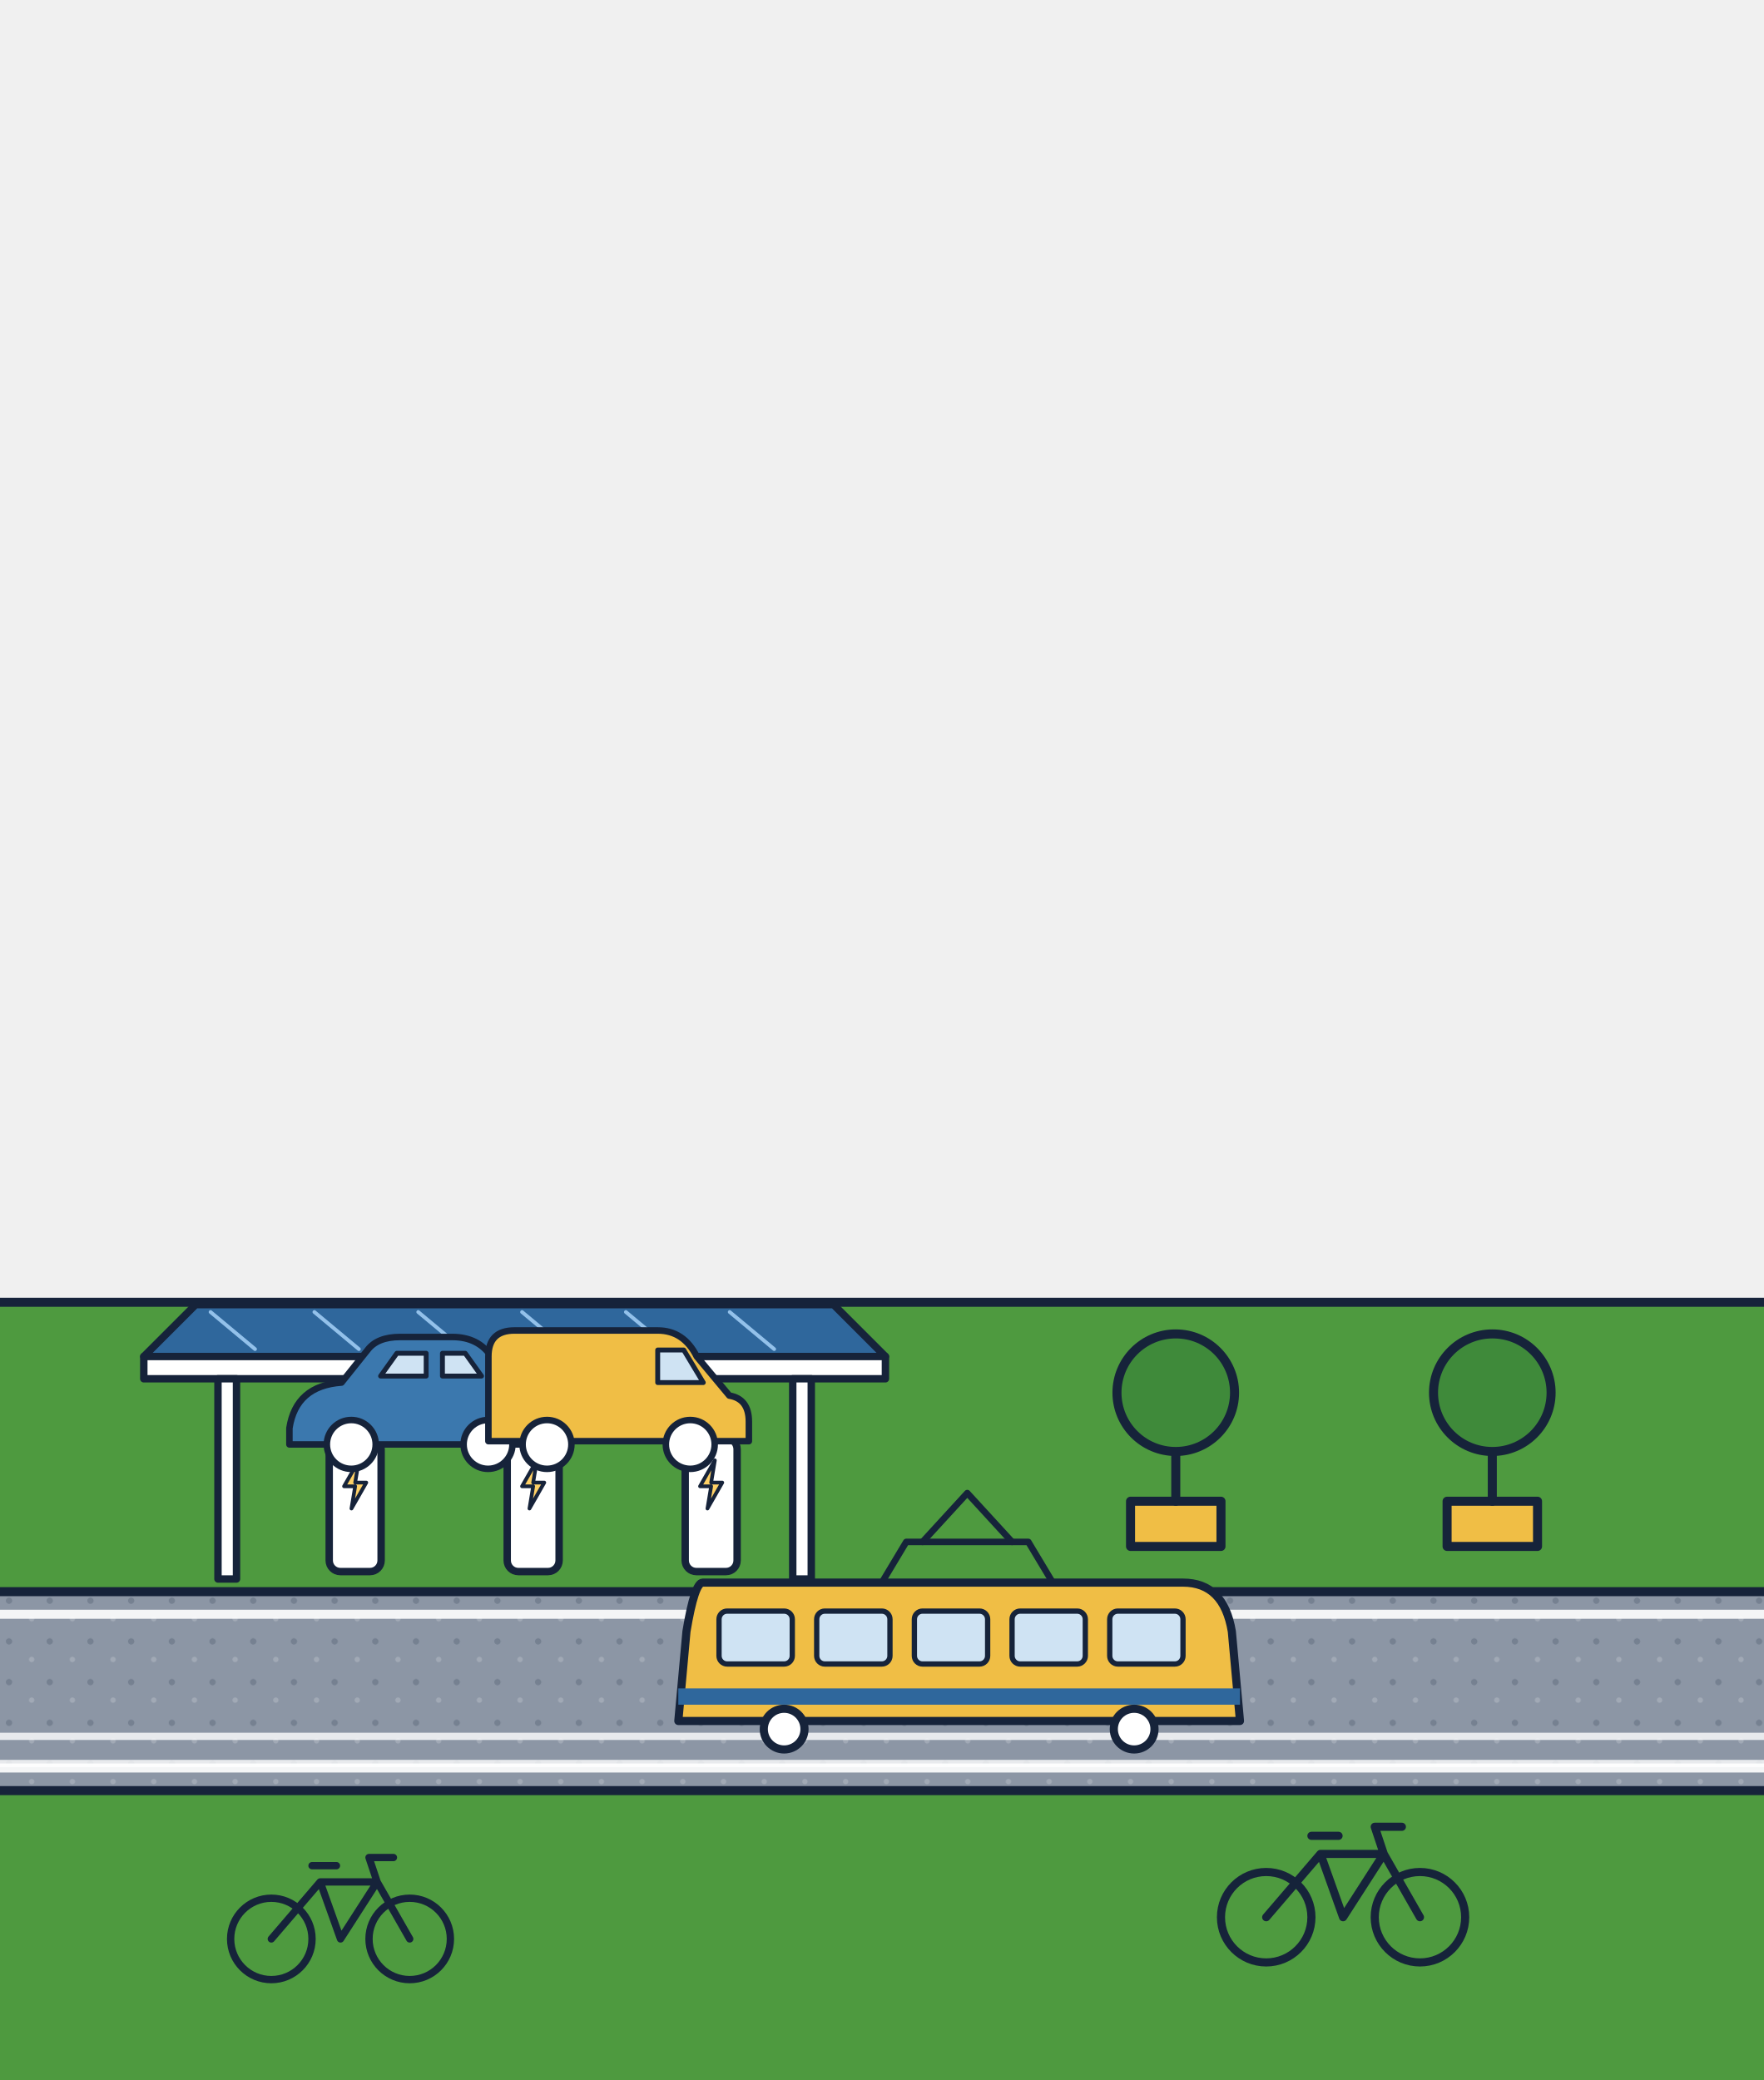
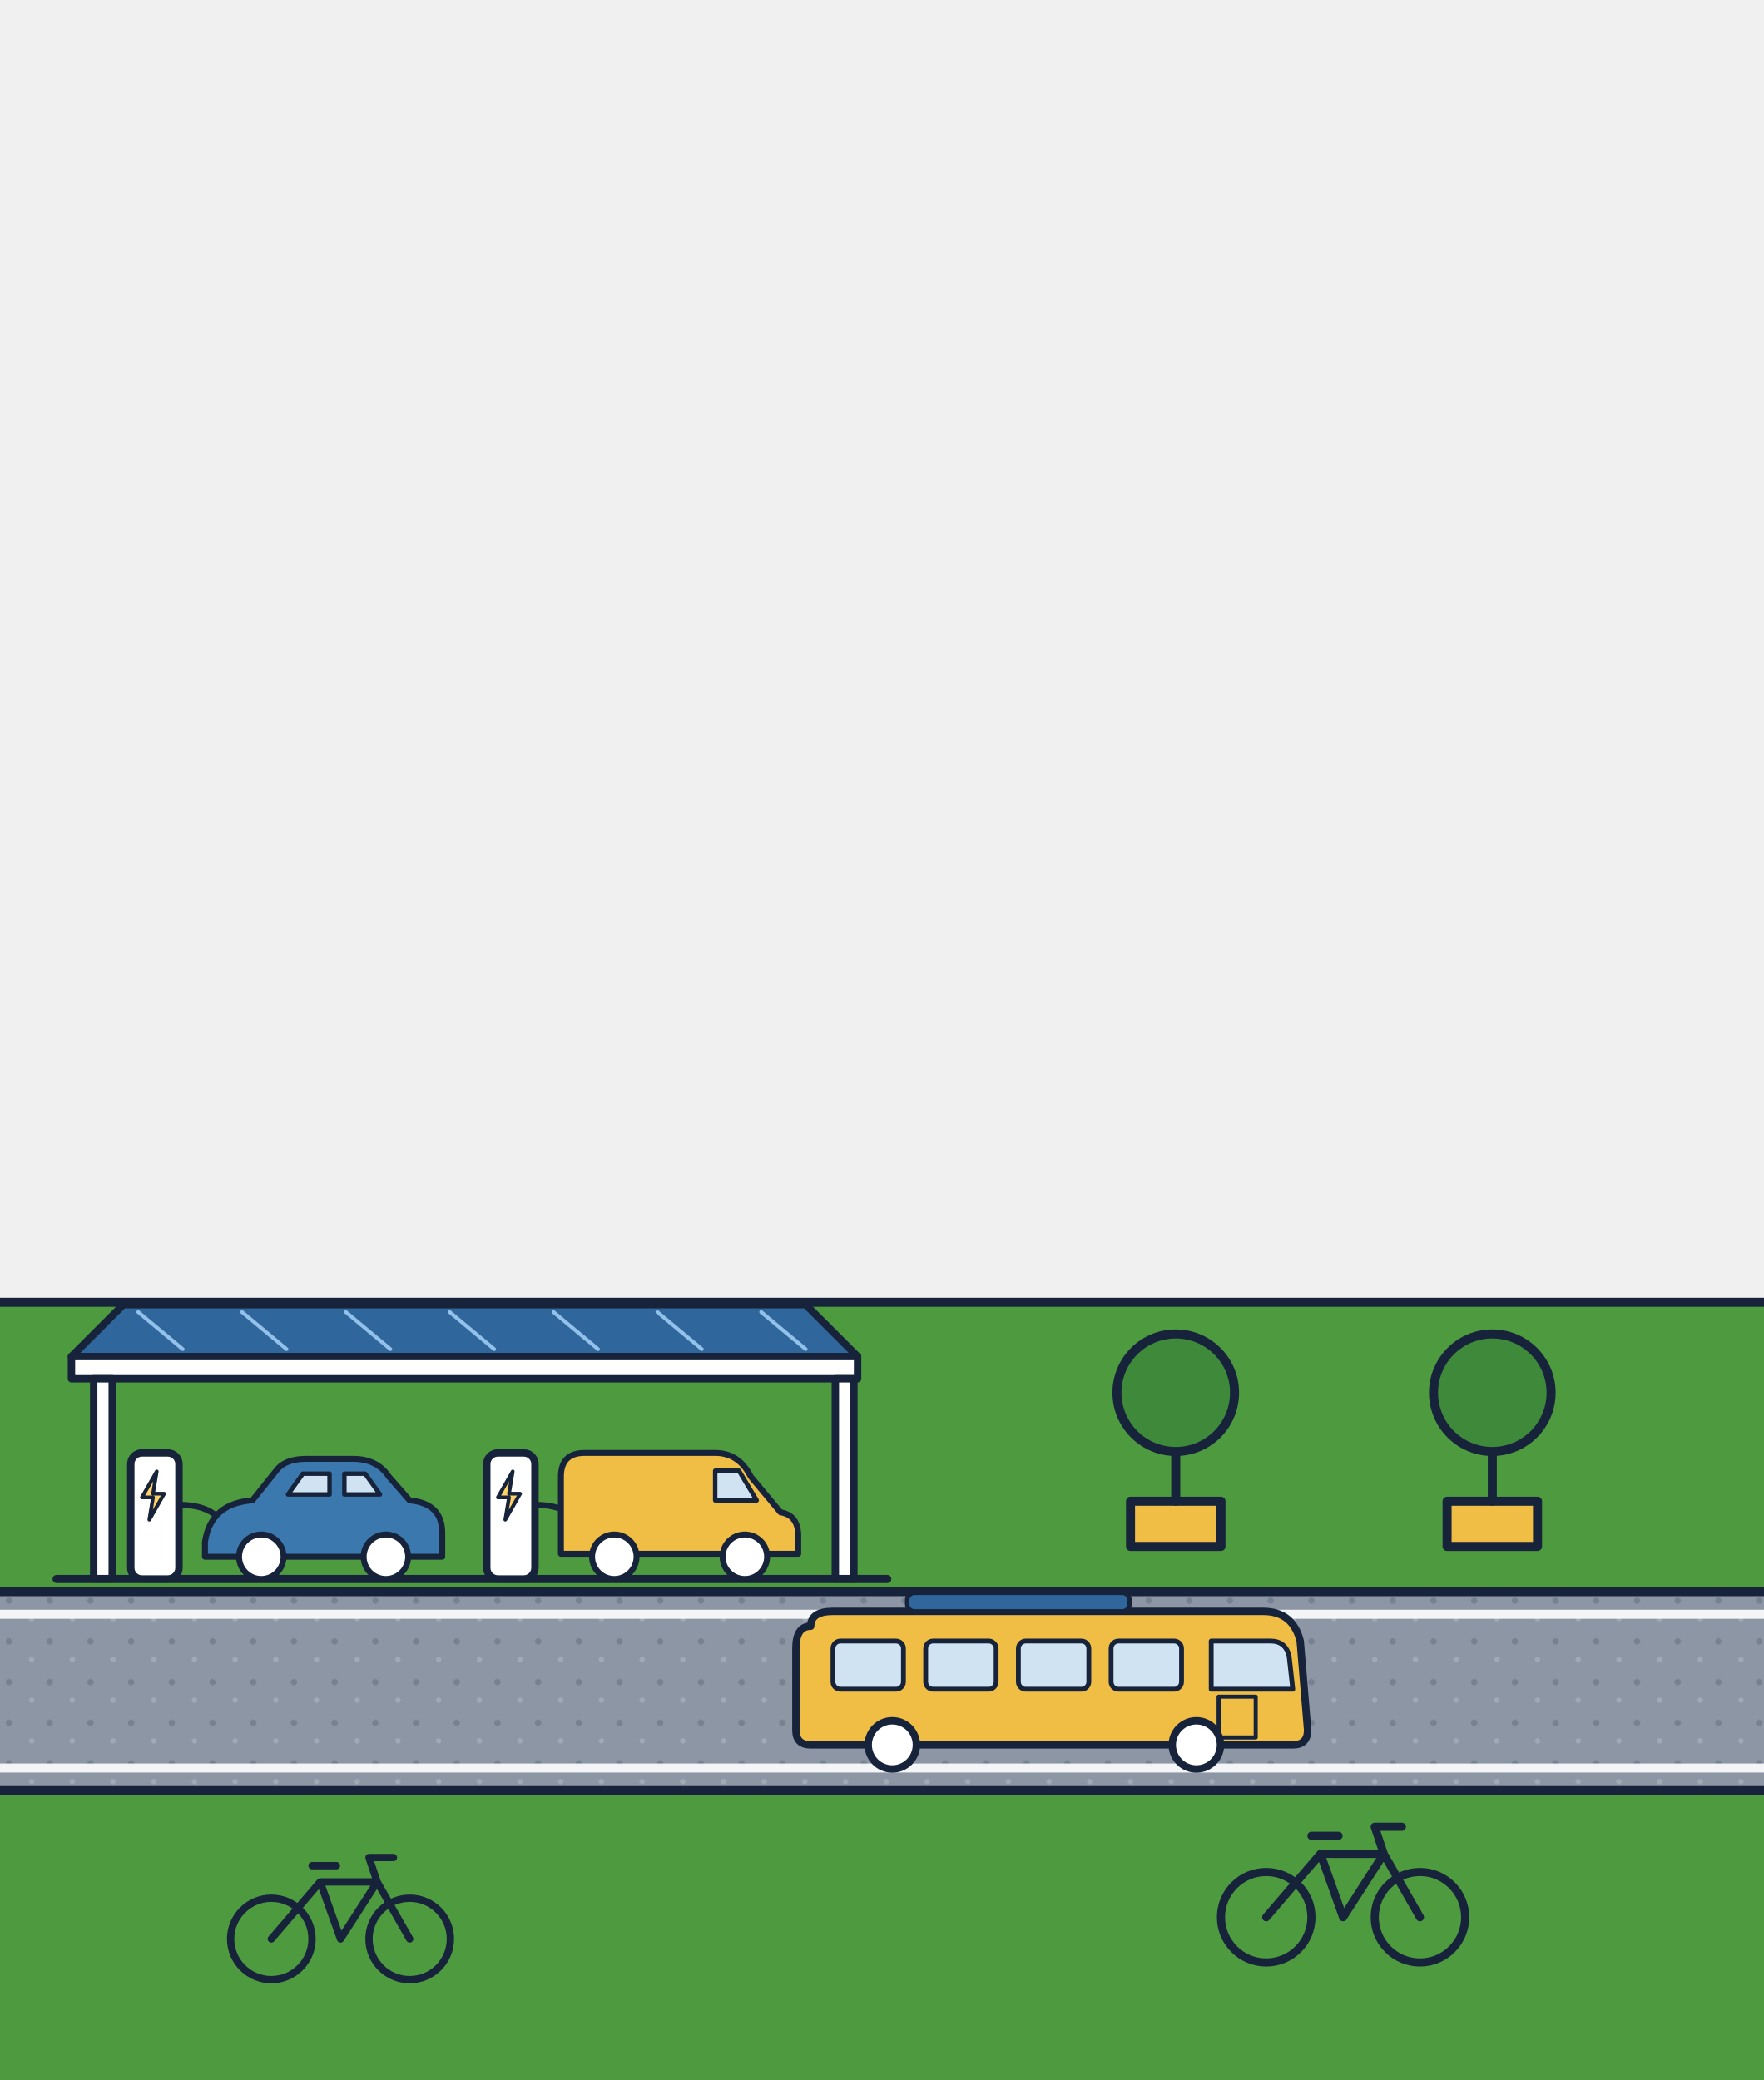
<svg xmlns="http://www.w3.org/2000/svg" viewBox="0 0 390 460" width="390" height="460" overflow="visible" aria-hidden="true">
  <defs>
    <filter id="shsquareday" x="-10%" y="-10%" width="120%" height="130%">
      <feDropShadow dx="0" dy="3" stdDeviation="2" flood-color="#000" flood-opacity=".18" />
    </filter>
    <filter id="blsquareday" x="-30%" y="-30%" width="160%" height="160%">
      <feGaussianBlur stdDeviation="4.5" />
    </filter>
    <filter id="bl2squareday" x="-30%" y="-30%" width="160%" height="160%">
      <feGaussianBlur stdDeviation="1.2" />
    </filter>
  </defs>
  <rect x="-40" y="288" width="470" height="300" fill="#4E9A3F" stroke="#16233A" stroke-width="2" stroke-linejoin="round" stroke-linecap="round" />
  <defs>
    <pattern id="aspsquareday" width="9" height="9" patternUnits="userSpaceOnUse">
      <circle cx="2" cy="3" r=".7" fill="#16233A" fill-opacity=".18" />
      <circle cx="7" cy="7" r=".6" fill="#FFFFFF" fill-opacity=".18" />
    </pattern>
  </defs>
  <rect x="-40" y="352" width="470" height="44" fill="#8C96A5" stroke="#16233A" stroke-width="2" />
  <rect x="-40" y="352" width="470" height="44" fill="url(#aspsquareday)" />
  <path d="M-40 357 H430 M-40 391 H430" stroke="#FFFFFF" stroke-opacity=".9" stroke-width="2" />
-   <path d="M-40 384 H430 M-40 390 H430" stroke="#FFFFFF" stroke-opacity=".8" stroke-width="1.6" />
-   <g transform="translate(150 350) scale(.9)">
+   <g transform="translate(176 358) scale(.82)">
    <g stroke="#16233A" stroke-width="2" stroke-linejoin="round" stroke-linecap="round">
-       <path d="M6 0 H124 Q134 0 136 12 L138 34 H0 L2 12 Q4 0 6 0Z" fill="#F0BE45" />
-       <path d="M50 0 L56 -10 H86 L92 0" fill="none" stroke-width="1.6" />
-       <path d="M60 -10 L71 -22 M71 -22 L82 -10" fill="none" stroke-width="1.6" />
-       <rect x="10" y="7" width="18" height="13" rx="2" fill="#CFE3F3" stroke-width="1.3" />
-       <rect x="34" y="7" width="18" height="13" rx="2" fill="#CFE3F3" stroke-width="1.3" />
-       <rect x="58" y="7" width="18" height="13" rx="2" fill="#CFE3F3" stroke-width="1.3" />
-       <rect x="82" y="7" width="18" height="13" rx="2" fill="#CFE3F3" stroke-width="1.3" />
-       <rect x="106" y="7" width="18" height="13" rx="2" fill="#CFE3F3" stroke-width="1.3" />
-       <rect x="0" y="26" width="138" height="4" fill="#2F679C" stroke="none" />
-       <circle cx="26" cy="36" r="5" fill="#FFFFFF" />
-       <circle cx="112" cy="36" r="5" fill="#FFFFFF" />
+       <path d="M4 2 Q4 -2 10 -2 H126 Q134 -2 136 6 L138 30 Q138 34 134 34 H4 Q0 34 0 30 V8 Q0 2 4 2Z" fill="#F0BE45" />
+       <rect x="30" y="-7" width="60" height="5" rx="2" fill="#2F679C" stroke-width="1.2" />
+       <rect x="10" y="6" width="19" height="13" rx="2" fill="#CFE3F3" stroke-width="1.3" />
+       <rect x="35" y="6" width="19" height="13" rx="2" fill="#CFE3F3" stroke-width="1.3" />
+       <rect x="60" y="6" width="19" height="13" rx="2" fill="#CFE3F3" stroke-width="1.3" />
+       <rect x="85" y="6" width="19" height="13" rx="2" fill="#CFE3F3" stroke-width="1.3" />
+       <path d="M112 6 H128 Q132 6 133 10 L134 19 H112Z" fill="#CFE3F3" stroke-width="1.3" />
+       <rect x="114" y="21" width="10" height="11" fill="#F0BE45" stroke-width="1.1" />
+       <circle cx="26" cy="34" r="6.5" fill="#FFFFFF" />
+       <circle cx="108" cy="34" r="6.5" fill="#FFFFFF" />
    </g>
  </g>
-   <g transform="translate(40 300) scale(.82)">
+   <g transform="translate(24 300) scale(.82)">
    <g transform="translate(0 0)" stroke="#16233A" stroke-width="2" stroke-linejoin="round" stroke-linecap="round">
-       <path d="M-10 0 L190 0 L176 -14 L4 -14Z" fill="#2F679C" />
+       <path d="M-10 0 L202 0 L188 -14 L4 -14Z" fill="#2F679C" />
      <path d="M8 -12 L20 -2" stroke="#93C1EA" stroke-width="1" />
      <path d="M36 -12 L48 -2" stroke="#93C1EA" stroke-width="1" />
      <path d="M64 -12 L76 -2" stroke="#93C1EA" stroke-width="1" />
      <path d="M92 -12 L104 -2" stroke="#93C1EA" stroke-width="1" />
      <path d="M120 -12 L132 -2" stroke="#93C1EA" stroke-width="1" />
      <path d="M148 -12 L160 -2" stroke="#93C1EA" stroke-width="1" />
-       <rect x="-10" y="0" width="200" height="6" fill="#FFFFFF" />
-       <rect x="10" y="6" width="5" height="54" fill="#FFFFFF" />
-       <rect x="165" y="6" width="5" height="54" fill="#FFFFFF" />
-       <rect x="40" y="22" width="14" height="36" rx="3" fill="#FFFFFF" />
-       <path d="M48 28 L44 35 H47 L46 41 L50 34 H47Z" fill="#FFD166" stroke-width="1" />
-       <rect x="88" y="22" width="14" height="36" rx="3" fill="#FFFFFF" />
-       <path d="M96 28 L92 35 H95 L94 41 L98 34 H95Z" fill="#FFD166" stroke-width="1" />
-       <rect x="136" y="22" width="14" height="36" rx="3" fill="#FFFFFF" />
-       <path d="M144 28 L140 35 H143 L142 41 L146 34 H143Z" fill="#FFD166" stroke-width="1" />
-     </g>
-   </g>
-   <g transform="translate(64 300) scale(.72)">
-     <g stroke="#16233A" stroke-width="2" stroke-linejoin="round" stroke-linecap="round">
-       <path d="M0 22 Q2 9 16 8 L24 -2 Q27 -6 34 -6 H50 Q58 -6 62 0 L69 8 Q80 9 80 19 V27 H0Z" fill="#3B78AE" />
-       <path d="M28 6 L33 -1 H42 V6Z M47 6 V-1 H54 L59 6Z" fill="#CFE3F3" stroke-width="1.5" />
-       <circle cx="19" cy="27" r="7.5" fill="#FFFFFF" />
-       <circle cx="61" cy="27" r="7.5" fill="#FFFFFF" />
-     </g>
-   </g>
-   <g transform="translate(108 300) scale(.72)">
-     <g stroke="#16233A" stroke-width="2" stroke-linejoin="round" stroke-linecap="round">
-       <path d="M0 26 V0 Q0 -8 8 -8 H52 Q60 -8 64 0 L74 12 Q80 13 80 20 V26Z" fill="#F0BE45" />
-       <path d="M52 2 V-2 H60 L66 8 H52Z" fill="#CFE3F3" stroke-width="1.5" />
-       <circle cx="18" cy="27" r="7.5" fill="#FFFFFF" />
-       <circle cx="62" cy="27" r="7.5" fill="#FFFFFF" />
+       <path d="M176 -12 L188 -2" stroke="#93C1EA" stroke-width="1" />
+       <rect x="-10" y="0" width="212" height="6" fill="#FFFFFF" />
+       <rect x="-4" y="6" width="5" height="54" fill="#FFFFFF" />
+       <rect x="196" y="6" width="5" height="54" fill="#FFFFFF" />
+       <path d="M-14 60 H210" stroke-width="2.2" />
+       <rect x="6" y="26" width="13" height="34" rx="3" fill="#FFFFFF" />
+       <path d="M13 31 L9 38 H12 L11 44 L15 37 H12Z" fill="#FFD166" stroke-width="1" />
+       <path d="M19 40 Q30 40 32 48" fill="none" stroke-width="1.6" />
+       <g transform="translate(26 32.4) scale(.8)">
+         <g stroke="#16233A" stroke-width="2" stroke-linejoin="round" stroke-linecap="round">
+           <path d="M0 22 Q2 9 16 8 L24 -2 Q27 -6 34 -6 H50 Q58 -6 62 0 L69 8 Q80 9 80 19 V27 H0Z" fill="#3B78AE" />
+           <path d="M28 6 L33 -1 H42 V6Z M47 6 V-1 H54 L59 6Z" fill="#CFE3F3" stroke-width="1.5" />
+           <circle cx="19" cy="27" r="7.5" fill="#FFFFFF" />
+           <circle cx="61" cy="27" r="7.5" fill="#FFFFFF" />
+         </g>
+       </g>
+       <rect x="102" y="26" width="13" height="34" rx="3" fill="#FFFFFF" />
+       <path d="M109 31 L105 38 H108 L107 44 L111 37 H108Z" fill="#FFD166" stroke-width="1" />
+       <path d="M115 40 Q126 40 128 48" fill="none" stroke-width="1.6" />
+       <g transform="translate(122 32.4) scale(.8)">
+         <g stroke="#16233A" stroke-width="2" stroke-linejoin="round" stroke-linecap="round">
+           <path d="M0 26 V0 Q0 -8 8 -8 H52 Q60 -8 64 0 L74 12 Q80 13 80 20 V26Z" fill="#F0BE45" />
+           <path d="M52 2 V-2 H60 L66 8 H52Z" fill="#CFE3F3" stroke-width="1.5" />
+           <circle cx="18" cy="27" r="7.5" fill="#FFFFFF" />
+           <circle cx="62" cy="27" r="7.5" fill="#FFFFFF" />
+         </g>
+       </g>
    </g>
  </g>
  <g transform="translate(260 314)">
    <g stroke="#16233A" stroke-width="2" stroke-linejoin="round" stroke-linecap="round">
      <rect x="-10" y="18" width="20" height="10" fill="#F0BE45" />
      <line x1="0" y1="0" x2="0" y2="18" />
      <circle cy="-6" r="13" fill="#3F8A3A" />
    </g>
  </g>
  <g transform="translate(330 314)">
    <g stroke="#16233A" stroke-width="2" stroke-linejoin="round" stroke-linecap="round">
      <rect x="-10" y="18" width="20" height="10" fill="#F0BE45" />
      <line x1="0" y1="0" x2="0" y2="18" />
      <circle cy="-6" r="13" fill="#3F8A3A" />
    </g>
  </g>
  <g transform="translate(280 412)">
    <g stroke="#16233A" stroke-width="1.8" stroke-linejoin="round" stroke-linecap="round" fill="none">
      <circle cx="0" cy="12" r="10" />
      <circle cx="34" cy="12" r="10" />
      <path d="M0 12 L12 -2 H26 L34 12 M12 -2 L17 12 L26 -2 M10 -6 H16 M26 -2 L24 -8 H30" />
    </g>
  </g>
  <g transform="translate(60 418) scale(.9)">
    <g stroke="#16233A" stroke-width="1.8" stroke-linejoin="round" stroke-linecap="round" fill="none">
      <circle cx="0" cy="12" r="10" />
      <circle cx="34" cy="12" r="10" />
      <path d="M0 12 L12 -2 H26 L34 12 M12 -2 L17 12 L26 -2 M10 -6 H16 M26 -2 L24 -8 H30" />
    </g>
  </g>
</svg>
